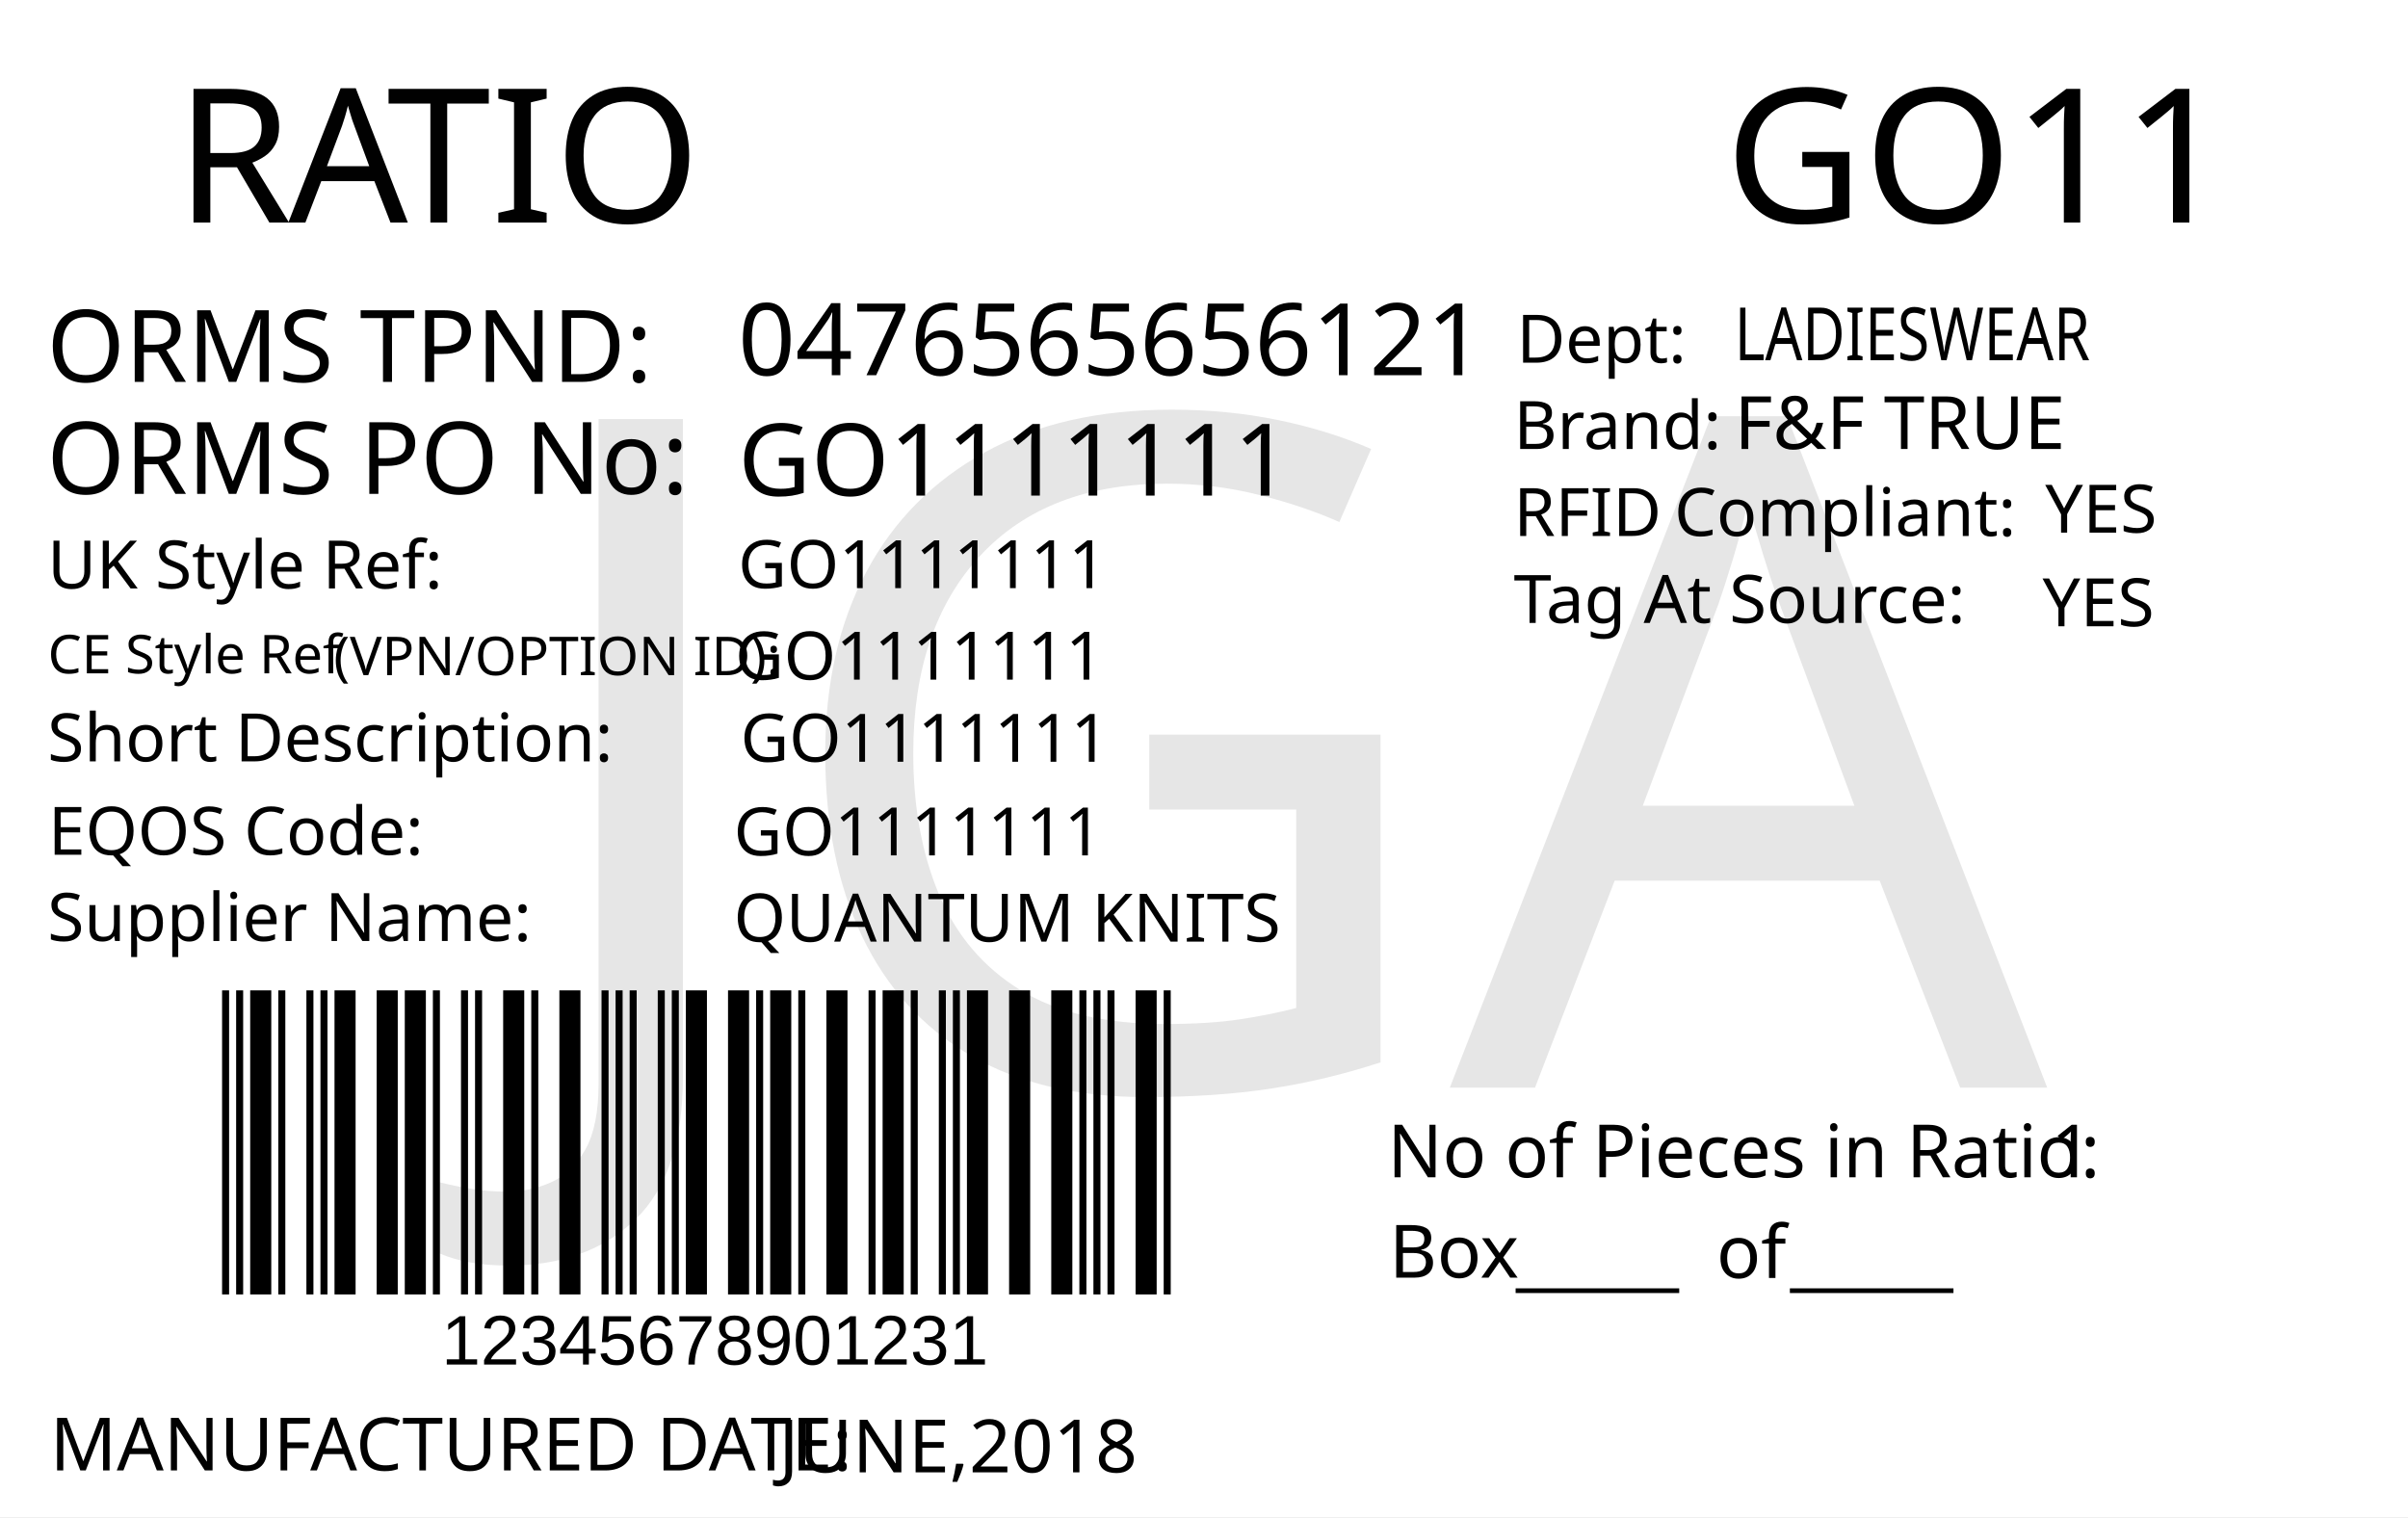
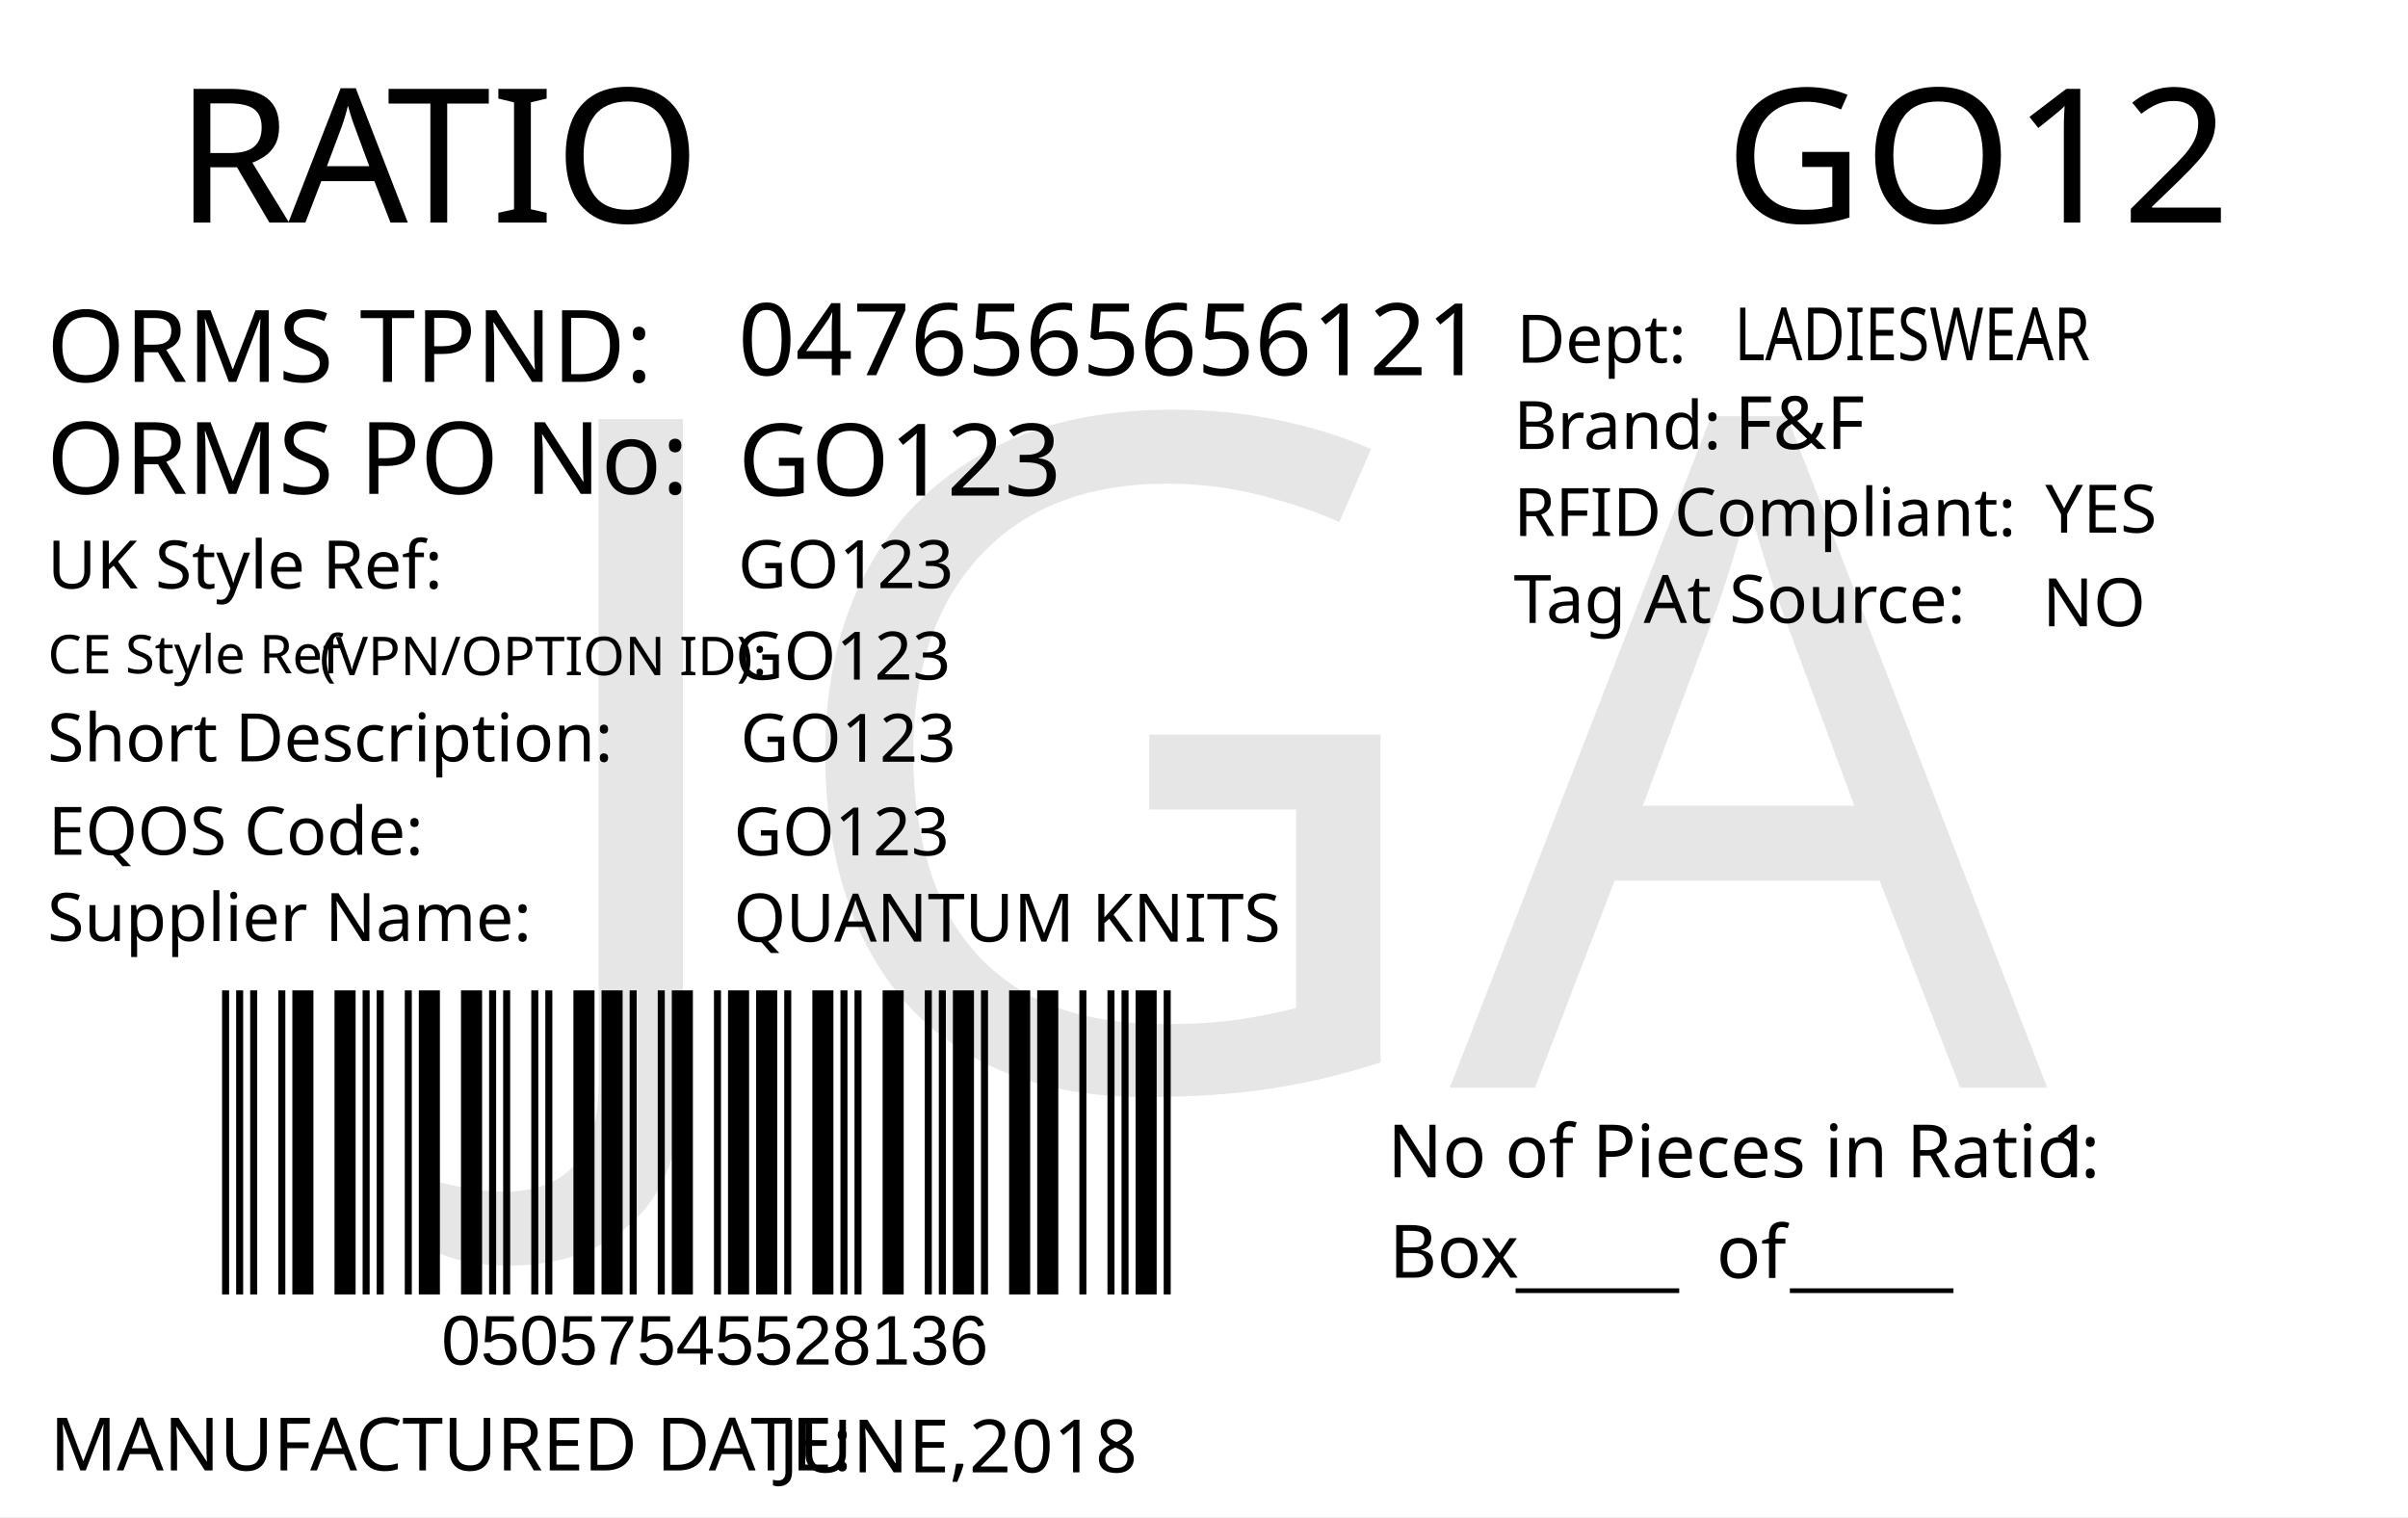
<svg xmlns="http://www.w3.org/2000/svg" version="1.1" id="Layer_1" x="0px" y="0px" viewBox="0 0 360 226.8" style="enable-background:new 0 0 360 226.8;" xml:space="preserve">
  <g>
    <rect y="0" style="fill:#FFFFFF;" width="360" height="226.8" />
  </g>
  <g>
    <text transform="matrix(1 0 0 1 26.2101 33.2706)" style="fill:#010101; font-family:'FranklinGothicBT-RomanCondensed', FrankGoth Cn BT; font-size:28px;">R</text>
    <text transform="matrix(1 0 0 1 43.1101 33.2706)" style="fill:#010101; font-family:'FranklinGothicBT-RomanCondensed', FrankGoth Cn BT; font-size:28px;">A</text>
    <text transform="matrix(1 0 0 1 57.8101 33.2706)" style="fill:#010101; font-family:'FranklinGothicBT-RomanCondensed', FrankGoth Cn BT; font-size:28px;">TIO</text>
  </g>
  <text transform="matrix(0.9824 0 0 1 207.4434 176.0099)" style="fill:#010101; font-family:'FranklinGothicBT-RomanCondensed', FrankGoth Cn BT; font-size:11px;">No of Pieces in Ratio:</text>
  <text transform="matrix(1 0 0 1 207.6777 191.0099)" style="fill:#010101; font-family:'FranklinGothicBT-RomanCondensed', FrankGoth Cn BT; font-size:11px;">Box</text>
  <text transform="matrix(0.9824 0 0 1 306.6689 176.0099)" style="fill:#010101; font-family:'FranklinGothicBT-RomanCondensed', FrankGoth Cn BT; font-size:11px;" id="pieces_in_ratio">1</text>
-   <text transform="matrix(1.0186 0 0 1 257.8419 33.272)" style="font-family:'FranklinGothicBT-RomanCondensed', FrankGoth Cn BT; font-size:28px;" id="season_code">GO11</text>
+   <text transform="matrix(1.0186 0 0 1 257.8419 33.272)" style="font-family:'FranklinGothicBT-RomanCondensed', FrankGoth Cn BT; font-size:28px;" id="season_code">GO12</text>
  <g width="391" height="178" transform="matrix(0.3625 0 0 0.2548 30 129.001)" id="barcode">
    <svg id="ean-13" width="408.900px" height="328.02px" x="0px" y="0px" viewBox="0 0 463 222" version="1.1" font-size="30px" font-family="frankgothcnbt" style="transform: translate(0px, 0px);">
      <rect x="0" y="0" width="463" height="222" style="fill:#ffffff;" />
      <g transform="translate(10, 10)" style="fill:#000000;">
        <rect x="0" y="0" width="3.281" height="202" />
        <rect x="6.563" y="0" width="3.281" height="202" />
-         <rect x="13.126" y="0" width="9.844" height="202" />
+         <rect x="13.126" y="0" width="3.281" height="202" />
        <rect x="26.252" y="0" width="3.281" height="202" />
-         <rect x="39.378" y="0" width="3.281" height="202" />
-         <rect x="45.941" y="0" width="3.281" height="202" />
+         <rect x="32.815" y="0" width="9.844" height="202" />
        <rect x="52.504" y="0" width="9.844" height="202" />
-         <rect x="72.193" y="0" width="9.844" height="202" />
-         <rect x="85.318" y="0" width="9.844" height="202" />
-         <rect x="98.444" y="0" width="3.281" height="202" />
-         <rect x="111.57" y="0" width="3.281" height="202" />
-         <rect x="118.133" y="0" width="3.281" height="202" />
-         <rect x="131.259" y="0" width="9.844" height="202" />
+         <rect x="65.63" y="0" width="3.281" height="202" />
+         <rect x="72.193" y="0" width="3.281" height="202" />
+         <rect x="85.318" y="0" width="3.281" height="202" />
+         <rect x="91.881" y="0" width="9.844" height="202" />
+         <rect x="111.57" y="0" width="9.844" height="202" />
+         <rect x="124.696" y="0" width="3.281" height="202" />
+         <rect x="131.259" y="0" width="3.281" height="202" />
        <rect x="144.385" y="0" width="3.281" height="202" />
-         <rect x="157.511" y="0" width="9.844" height="202" />
-         <rect x="177.2" y="0" width="3.281" height="202" />
-         <rect x="183.763" y="0" width="3.281" height="202" />
+         <rect x="150.948" y="0" width="3.281" height="202" />
+         <rect x="164.074" y="0" width="9.844" height="202" />
+         <rect x="177.2" y="0" width="9.844" height="202" />
        <rect x="190.326" y="0" width="3.281" height="202" />
        <rect x="203.452" y="0" width="3.281" height="202" />
-         <rect x="210.015" y="0" width="3.281" height="202" />
-         <rect x="216.578" y="0" width="9.844" height="202" />
+         <rect x="210.015" y="0" width="9.844" height="202" />
+         <rect x="229.704" y="0" width="3.281" height="202" />
        <rect x="236.267" y="0" width="9.844" height="202" />
-         <rect x="249.392" y="0" width="3.281" height="202" />
-         <rect x="255.955" y="0" width="9.844" height="202" />
-         <rect x="269.081" y="0" width="3.281" height="202" />
-         <rect x="282.207" y="0" width="9.844" height="202" />
-         <rect x="301.896" y="0" width="3.281" height="202" />
+         <rect x="249.392" y="0" width="9.844" height="202" />
+         <rect x="262.518" y="0" width="3.281" height="202" />
+         <rect x="275.644" y="0" width="9.844" height="202" />
+         <rect x="288.77" y="0" width="3.281" height="202" />
+         <rect x="295.333" y="0" width="3.281" height="202" />
        <rect x="308.459" y="0" width="9.844" height="202" />
-         <rect x="321.585" y="0" width="3.281" height="202" />
+         <rect x="328.148" y="0" width="3.281" height="202" />
        <rect x="334.711" y="0" width="3.281" height="202" />
-         <rect x="341.274" y="0" width="3.281" height="202" />
-         <rect x="347.837" y="0" width="9.844" height="202" />
+         <rect x="341.274" y="0" width="9.844" height="202" />
+         <rect x="354.4" y="0" width="3.281" height="202" />
        <rect x="367.526" y="0" width="9.844" height="202" />
-         <rect x="387.215" y="0" width="9.844" height="202" />
+         <rect x="380.652" y="0" width="9.844" height="202" />
        <rect x="400.341" y="0" width="3.281" height="202" />
-         <rect x="406.904" y="0" width="3.281" height="202" />
        <rect x="413.466" y="0" width="3.281" height="202" />
+         <rect x="420.029" y="0" width="3.281" height="202" />
        <rect x="426.592" y="0" width="9.844" height="202" />
        <rect x="439.718" y="0" width="3.281" height="202" />
      </g>
    </svg>
  </g>
  <text transform="matrix(1 0 0 1 226.6045 191.6242)" style="font-family:'FranklinGothicBT-RomanCondensed', FrankGoth Cn BT; font-size:11px;">_____</text>
  <text transform="matrix(1 0 0 1 267.6045 191.6242)" style="font-family:'FranklinGothicBT-RomanCondensed', FrankGoth Cn BT; font-size:11px;">_____</text>
  <text transform="matrix(1 0 0 1 256.6045 191.0617)" style="font-family:'FranklinGothicBT-RomanCondensed', FrankGoth Cn BT; font-size:11px;">of</text>
-   <text transform="matrix(1 0 0 1 66 204.0012)" style="font-family:Myriad, Myriad Roman, Arial, sans-serif; font-size:10.5px;" id="barcode_number">12345678901231</text>
+   <text transform="matrix(1 0 0 1 66 204.0012)" style="font-family:Myriad, Myriad Roman, Arial, sans-serif; font-size:10.5px;" id="barcode_number">05057545528136</text>
  <text transform="matrix(1 0 0 1 6.9752 57.0918)" style="fill:#010101; font-family:'FranklinGothicBT-RomanCondensed', FrankGoth Cn BT; font-size:15px;">ORMS TPND: </text>
  <text id="tpnd" transform="matrix(1 0 0 1 110.337 56.0918)" style="fill:#010101; font-family:'FranklinGothicBT-RomanCondensed', FrankGoth Cn BT; font-size:15px;">0476565656121</text>
-   <text id="po_number" transform="matrix(1 0 0 1 110.337 74.0918)" style="fill:#010101; font-family:'FranklinGothicBT-RomanCondensed', FrankGoth Cn BT; font-size:15px;">GO1111111</text>
+   <text id="po_number" transform="matrix(1 0 0 1 110.337 74.0918)" style="fill:#010101; font-family:'FranklinGothicBT-RomanCondensed', FrankGoth Cn BT; font-size:15px;">GO123</text>
  <text transform="matrix(1 0 0 1 6.9752 73.8329)" style="fill:#010101; font-family:'FranklinGothicBT-RomanCondensed', FrankGoth Cn BT; font-size:15px;">ORMS PO No: </text>
  <text transform="matrix(1 0 0 1 226.301 67.1268)" style="fill:#010101; font-family:'FranklinGothicBT-RomanCondensed', FrankGoth Cn BT; font-size:10px;">Brand: </text>
-   <text id="brand" transform="matrix(1 0 0 1 259.3065 67.1268)" style="font-family:'FranklinGothicBT-RomanCondensed', FrankGoth Cn BT; font-size:11px;">F&amp;F TRUE</text>
+   <text id="brand" transform="matrix(1 0 0 1 259.3065 67.1268)" style="font-family:'FranklinGothicBT-RomanCondensed', FrankGoth Cn BT; font-size:11px;">F&amp;F</text>
  <text id="rfid" transform="matrix(1 0 0 1 305.7588 79.6275)" style="fill:#010101; font-family:'FranklinGothicBT-RomanCondensed', FrankGoth Cn BT; font-size:10px;">YES</text>
-   <text id="tag_at_source" transform="matrix(1 0 0 1 305.3614 93.6278)" style="fill:#010101; font-family:'FranklinGothicBT-RomanCondensed', FrankGoth Cn BT; font-size:10px;">YES</text>
+   <text id="tag_at_source" transform="matrix(1 0 0 1 305.3614 93.6278)" style="fill:#010101; font-family:'FranklinGothicBT-RomanCondensed', FrankGoth Cn BT; font-size:10px;">NO</text>
  <g>
    <text transform="matrix(1 0 0 1 226.3014 80.1265)" style="fill:#010101; font-family:'FranklinGothicBT-RomanCondensed', FrankGoth Cn BT; font-size:10px;">RFID </text>
    <text transform="matrix(1 0 0 1 250.3014 80.1265)" style="fill:#010101; font-family:'FranklinGothicBT-RomanCondensed', FrankGoth Cn BT; font-size:10px;">Compliant:</text>
  </g>
  <text transform="matrix(1.0159 0 0 1 226.3023 93.126)" style="fill:#010101; font-family:'FranklinGothicBT-RomanCondensed', FrankGoth Cn BT; font-size:10px;">Tag At Source:</text>
  <text transform="matrix(1 0 0 1 226.7367 54.2236)" style="font-family:'FranklinGothicBT-RomanCondensed', FrankGoth Cn BT; font-size:10px;">Dept:</text>
  <text transform="matrix(0.7943 0 0 1 259.3072 53.8575)" style="font-family:'FranklinGothicBT-RomanCondensed', FrankGoth Cn BT; font-size:11px;" id="department">LADIESWEAR</text>
  <text transform="matrix(1 0 0 1 7.4746 219.8343)" style="fill:#010101; font-family:'FranklinGothicBT-RomanCondensed', FrankGoth Cn BT; font-size:11px;">MANUFACTURED DATE: </text>
  <text transform="matrix(1 0 0 1 116.4166 220.1177)" style="fill:#010101; font-family:'FranklinGothicBT-RomanCondensed', FrankGoth Cn BT; font-size:11px;" id="manufactured_date">JUNE,2018</text>
  <text transform="matrix(1 0 0 1 7.0915 87.9772)" style="fill:#010101; font-family:'FranklinGothicBT-RomanCondensed', FrankGoth Cn BT; font-size:10px;">UK Style Ref:</text>
  <text transform="matrix(1 0 0 1 60.5915 87.9772)" style="fill:#010101; font-family:'FranklinGothicBT-RomanCondensed', FrankGoth Cn BT; font-size:10px; letter-spacing:43;"> </text>
  <text transform="matrix(1 0 0 1 106.3915 87.9772)" style="fill:#010101; font-family:'FranklinGothicBT-RomanCondensed', FrankGoth Cn BT; font-size:10px;"> </text>
-   <text transform="matrix(1 0 0 1 47.8127 100.9358)" style="font-family:'FranklinGothicBT-RomanCondensed', FrankGoth Cn BT; font-size:8px;"> (VPN/OPTION ID): </text>
+   <text transform="matrix(1 0 0 1 47.8127 100.9358)" style="font-family:'FranklinGothicBT-RomanCondensed', FrankGoth Cn BT; font-size:8px;">(VPN/OPTION ID): </text>
  <text transform="matrix(1 0 0 1 7.1484 100.6662)" style="font-family:'FranklinGothicBT-RomanCondensed', FrankGoth Cn BT; font-size:8px;">CE Style Ref</text>
  <text transform="matrix(1 0 0 1 7.0915 113.8258)" style="fill:#010101; font-family:'FranklinGothicBT-RomanCondensed', FrankGoth Cn BT; font-size:10px;">Short Description:</text>
  <text transform="matrix(1 0 0 1 81.3915 113.8258)" style="fill:#010101; font-family:'FranklinGothicBT-RomanCondensed', FrankGoth Cn BT; font-size:10px; letter-spacing:5;"> </text>
  <text transform="matrix(1 0 0 1 90.1915 113.8258)" style="fill:#010101; font-family:'FranklinGothicBT-RomanCondensed', FrankGoth Cn BT; font-size:10px;"> </text>
  <text transform="matrix(1 0 0 1 7.2047 127.7898)" style="fill:#010101; font-family:'FranklinGothicBT-RomanCondensed', FrankGoth Cn BT; font-size:10px;">EQOS Code:</text>
  <text transform="matrix(1 0 0 1 56.0047 127.7898)" style="fill:#010101; font-family:'FranklinGothicBT-RomanCondensed', FrankGoth Cn BT; font-size:10px; letter-spacing:21;"> </text>
  <text transform="matrix(1 0 0 1 79.8047 127.7898)" style="fill:#010101; font-family:'FranklinGothicBT-RomanCondensed', FrankGoth Cn BT; font-size:10px;"> </text>
  <text transform="matrix(1 0 0 1 7.0915 140.6738)" style="fill:#010101; font-family:'FranklinGothicBT-RomanCondensed', FrankGoth Cn BT; font-size:10px;">Supplier Name:</text>
  <text transform="matrix(1 0 0 1 68.9915 140.6738)" style="fill:#010101; font-family:'FranklinGothicBT-RomanCondensed', FrankGoth Cn BT; font-size:10px; letter-spacing:18;"> </text>
  <text transform="matrix(1 0 0 1 89.9915 140.6738)" style="fill:#010101; font-family:'FranklinGothicBT-RomanCondensed', FrankGoth Cn BT; font-size:10px;"> </text>
-   <text id="uk_style" transform="matrix(1 0 0 1 110.3394 87.9231)" style="fill:#010101; font-family:'FranklinGothicBT-RomanCondensed', FrankGoth Cn BT; font-size:10px;">GO1111111</text>
-   <text id="ce_style" transform="matrix(1 0 0 1 109.8976 101.6034)" style="fill:#010101; font-family:'FranklinGothicBT-RomanCondensed', FrankGoth Cn BT; font-size:10px;">GO1111111</text>
-   <text id="eqos" transform="matrix(1 0 0 1 109.6879 127.8833)" style="fill:#010101; font-family:'FranklinGothicBT-RomanCondensed', FrankGoth Cn BT; font-size:10px;">GO1111111</text>
+   <text id="uk_style" transform="matrix(1 0 0 1 110.3394 87.9231)" style="fill:#010101; font-family:'FranklinGothicBT-RomanCondensed', FrankGoth Cn BT; font-size:10px;">GO123</text>
+   <text id="ce_style" transform="matrix(1 0 0 1 109.8976 101.6034)" style="fill:#010101; font-family:'FranklinGothicBT-RomanCondensed', FrankGoth Cn BT; font-size:10px;">GO123</text>
+   <text id="eqos" transform="matrix(1 0 0 1 109.6879 127.8833)" style="fill:#010101; font-family:'FranklinGothicBT-RomanCondensed', FrankGoth Cn BT; font-size:10px;">GO123</text>
  <text id="supplier" transform="matrix(1 0 0 1 109.6879 140.7748)" style="fill:#010101; font-family:'FranklinGothicBT-RomanCondensed', FrankGoth Cn BT; font-size:10px;">QUANTUM KNITS</text>
-   <text id="description" transform="matrix(1 0 0 1 110.6874 113.8823)" style="fill:#010101; font-family:'FranklinGothicBT-RomanCondensed', FrankGoth Cn BT; font-size:10px;">GO1111111</text>
+   <text id="description" transform="matrix(1 0 0 1 110.6874 113.8823)" style="fill:#010101; font-family:'FranklinGothicBT-RomanCondensed', FrankGoth Cn BT; font-size:10px;">GO123</text>
  <text transform="matrix(1 0 0 1 76.6108 162.606)" style="font-family:'FranklinGothicBT-RomanCondensed', FrankGoth Cn BT; font-size:140px;opacity: 0.1;" id="watermark">JGA</text>
</svg>
